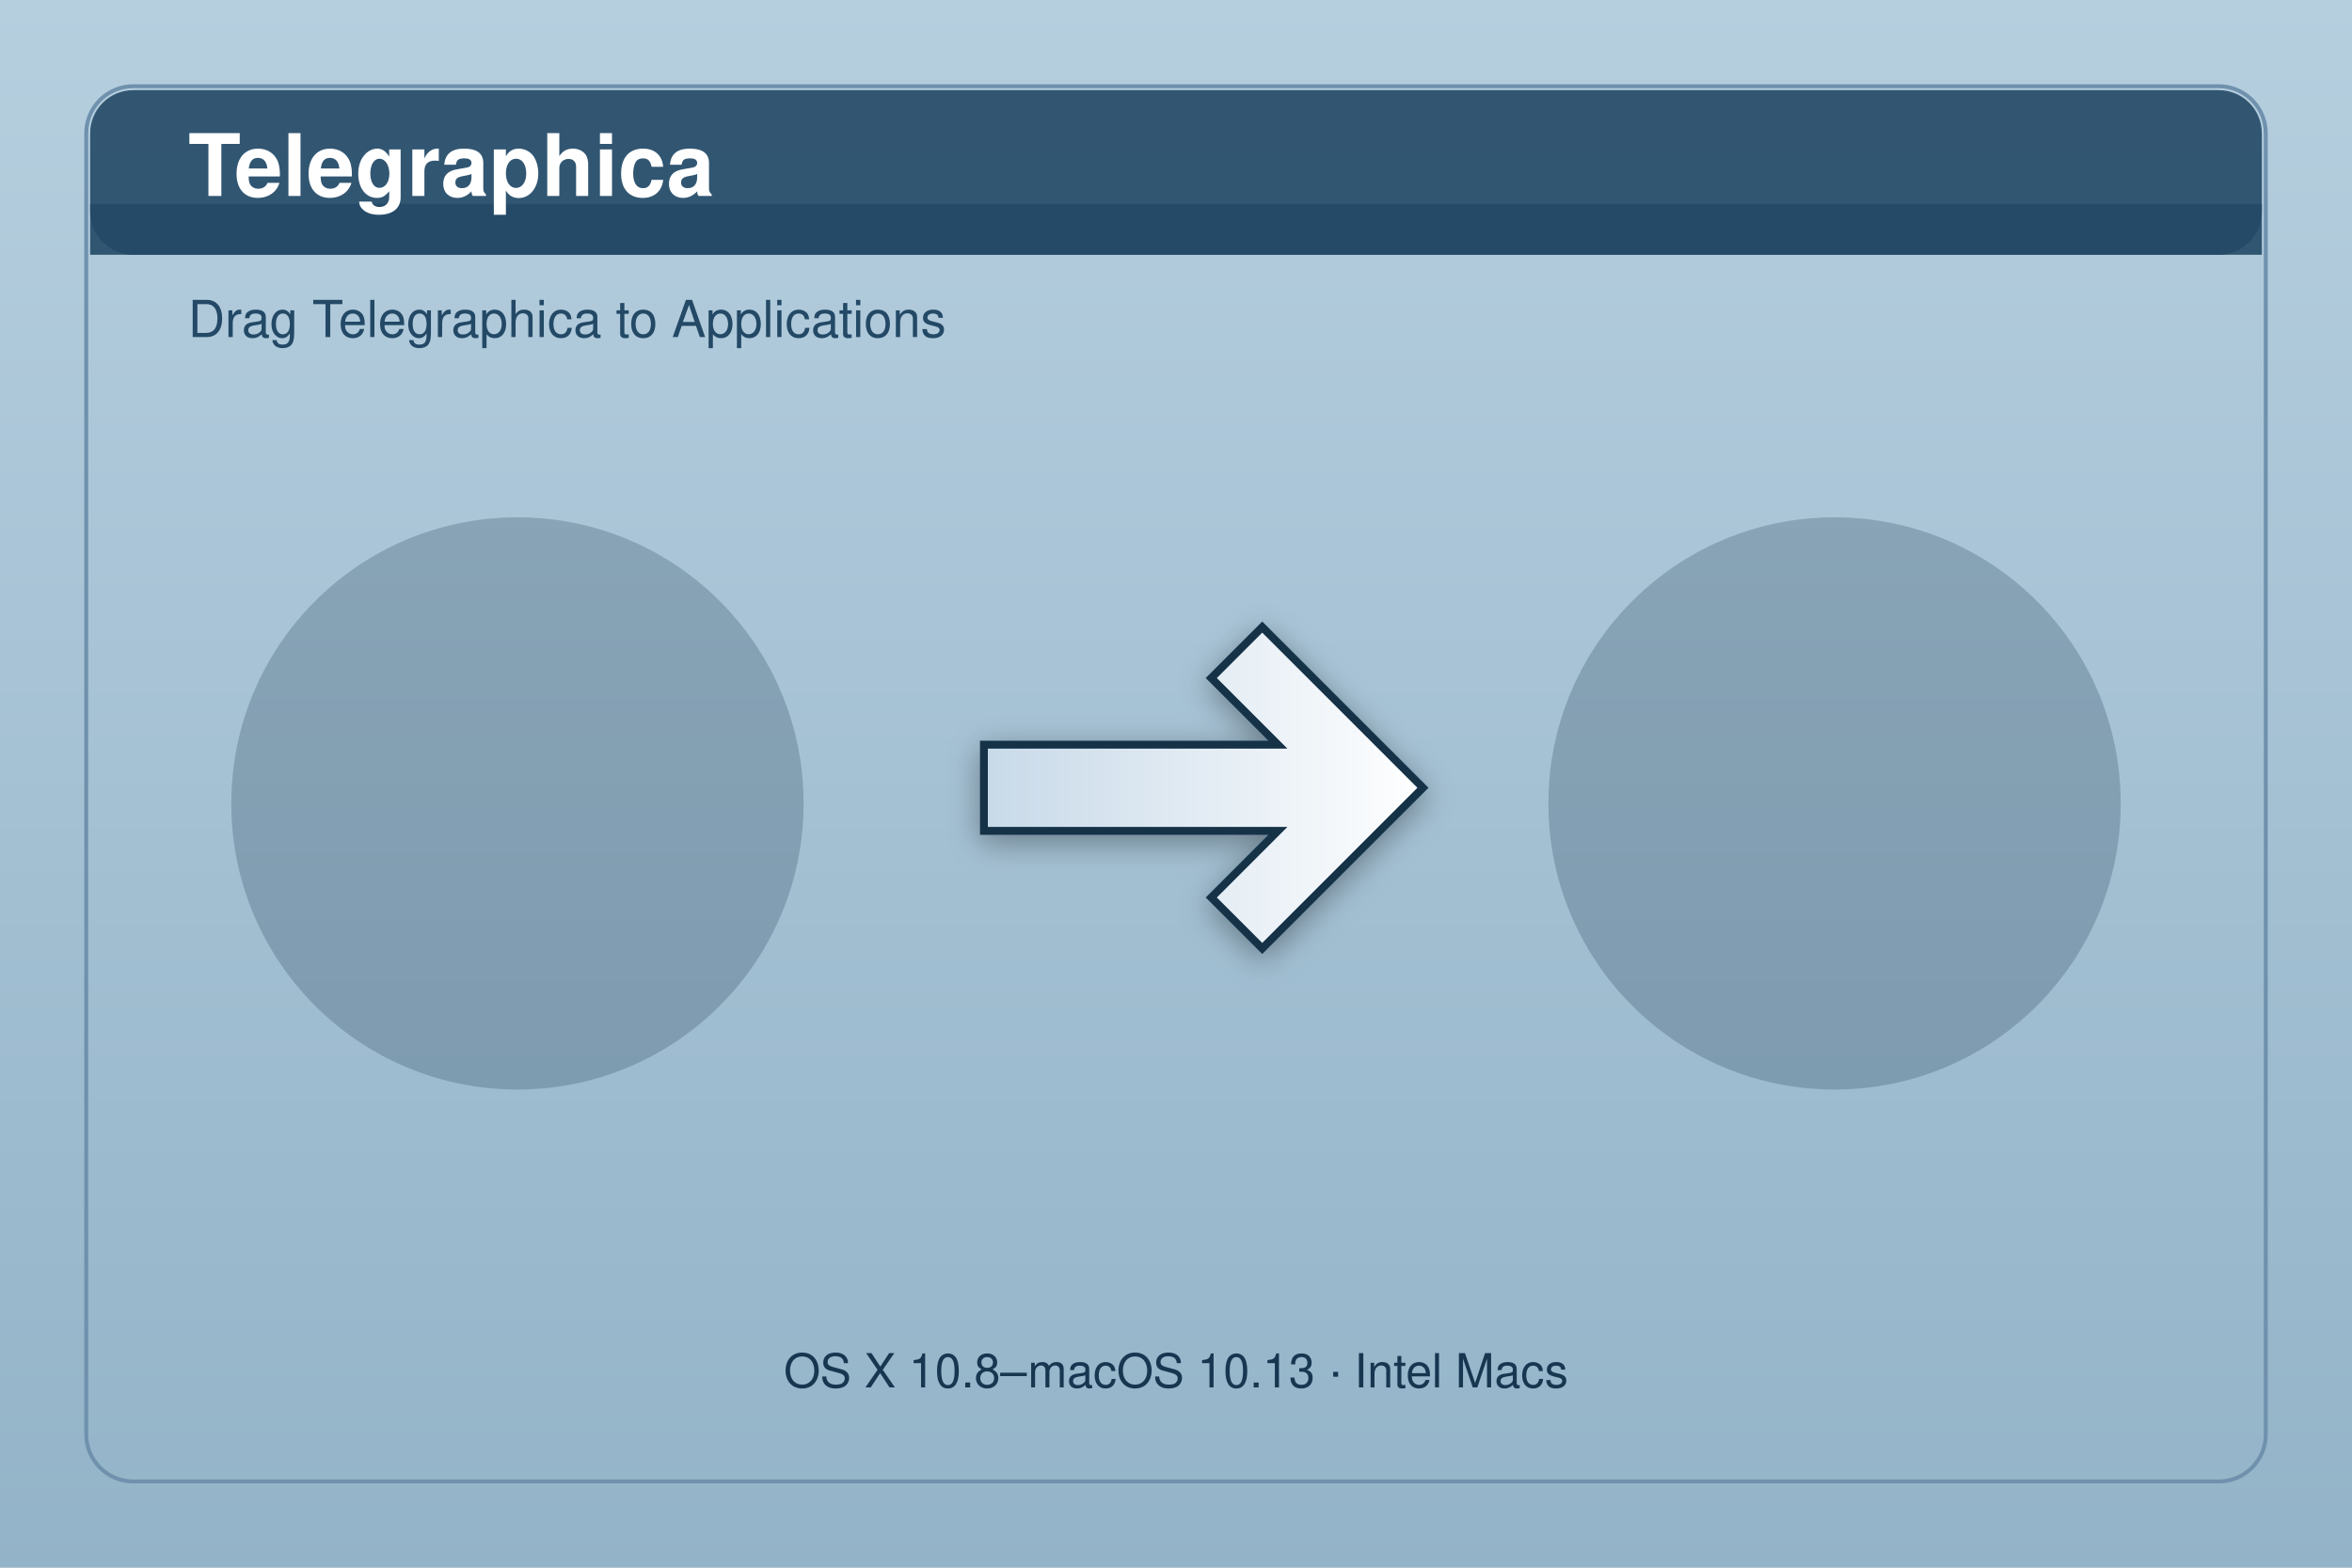
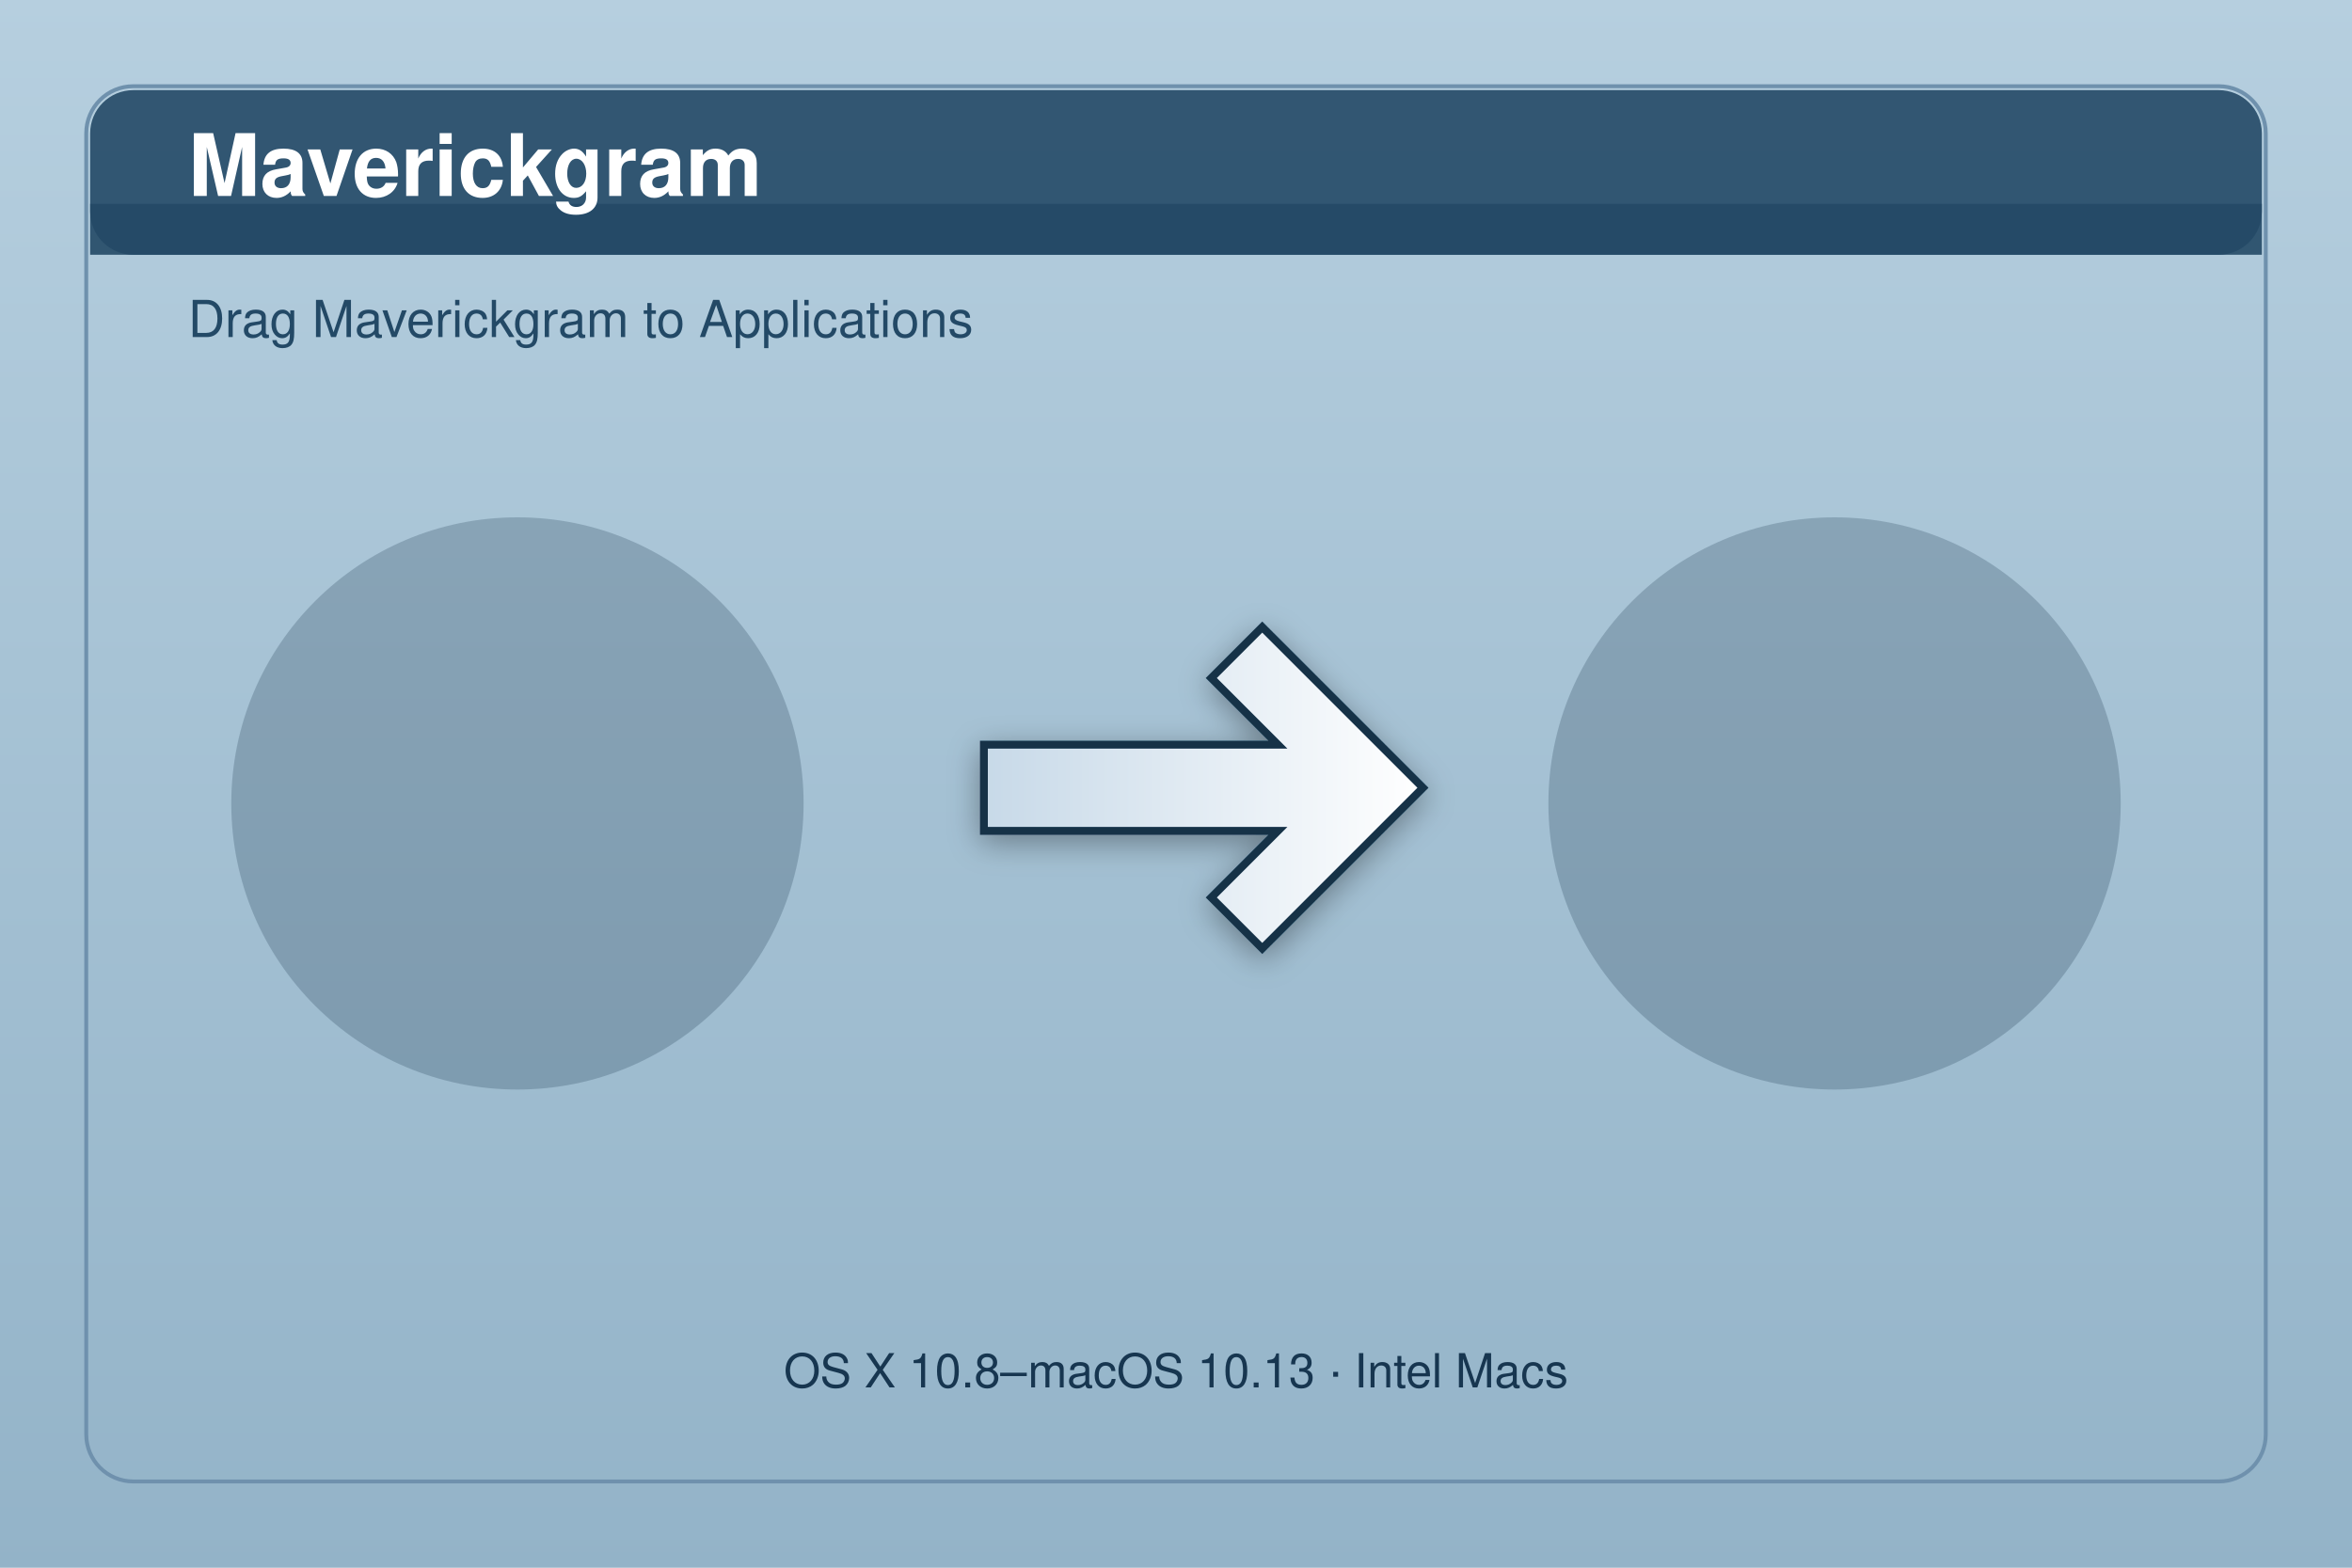
<svg xmlns="http://www.w3.org/2000/svg" width="600" height="400" viewBox="0 0 600 400">
  <defs>
    <linearGradient id="bg" x1="0" y1="0" x2="0" y2="1">
      <stop offset="0" stop-color="#b6cfdf" />
      <stop offset="1" stop-color="#93b3c8" />
    </linearGradient>
    <linearGradient id="arrow" x1="0" y1="0" x2="1" y2="0">
      <stop offset="0" stop-color="#c7d9e8" />
      <stop offset="1" stop-color="#ffffff" />
    </linearGradient>
    <filter id="shadow" x="-30%" y="-30%" width="160%" height="160%">
      <feGaussianBlur in="SourceAlpha" stdDeviation="4" />
      <feOffset dy="2" />
      <feComponentTransfer>
        <feFuncA type="linear" slope="0.35" />
      </feComponentTransfer>
      <feMerge>
        <feMergeNode />
        <feMergeNode in="SourceGraphic" />
      </feMerge>
    </filter>
  </defs>
  <rect width="600" height="400" fill="url(#bg)" />
  <rect x="22" y="22" width="556" height="356" rx="12" fill="none" stroke="#6f91ad" stroke-width="1" />
  <rect x="23" y="23" width="554" height="42" rx="11" fill="#234966" opacity="0.9" />
  <rect x="23" y="52" width="554" height="13" fill="#234966" opacity="0.9" />
-   <text x="48" y="50" fill="#ffffff" font-family="Helvetica, Arial, sans-serif" font-size="22" font-weight="bold">Telegraphica</text>
-   <text x="48" y="86" fill="#234966" font-family="Helvetica, Arial, sans-serif" font-size="13">Drag Telegraphica to Applications</text>
+   <text x="48" y="50" fill="#ffffff" font-family="Helvetica, Arial, sans-serif" font-size="22" font-weight="bold">Maverickgram</text>
+   <text x="48" y="86" fill="#234966" font-family="Helvetica, Arial, sans-serif" font-size="13">Drag Maverickgram to Applications</text>
  <path d="M251 190 H326 L309 173 L322 160 L363 201 L322 242 L309 229 L326 212 H251 Z" fill="url(#arrow)" stroke="#123047" stroke-width="2" filter="url(#shadow)" />
  <circle cx="132" cy="205" r="73" fill="#0f2b42" opacity="0.22" />
  <circle cx="468" cy="205" r="73" fill="#0f2b42" opacity="0.22" />
  <text x="300" y="354" text-anchor="middle" fill="#173650" font-family="Helvetica, Arial, sans-serif" font-size="12">OS X 10.8–macOS 10.13 · Intel Macs</text>
</svg>
